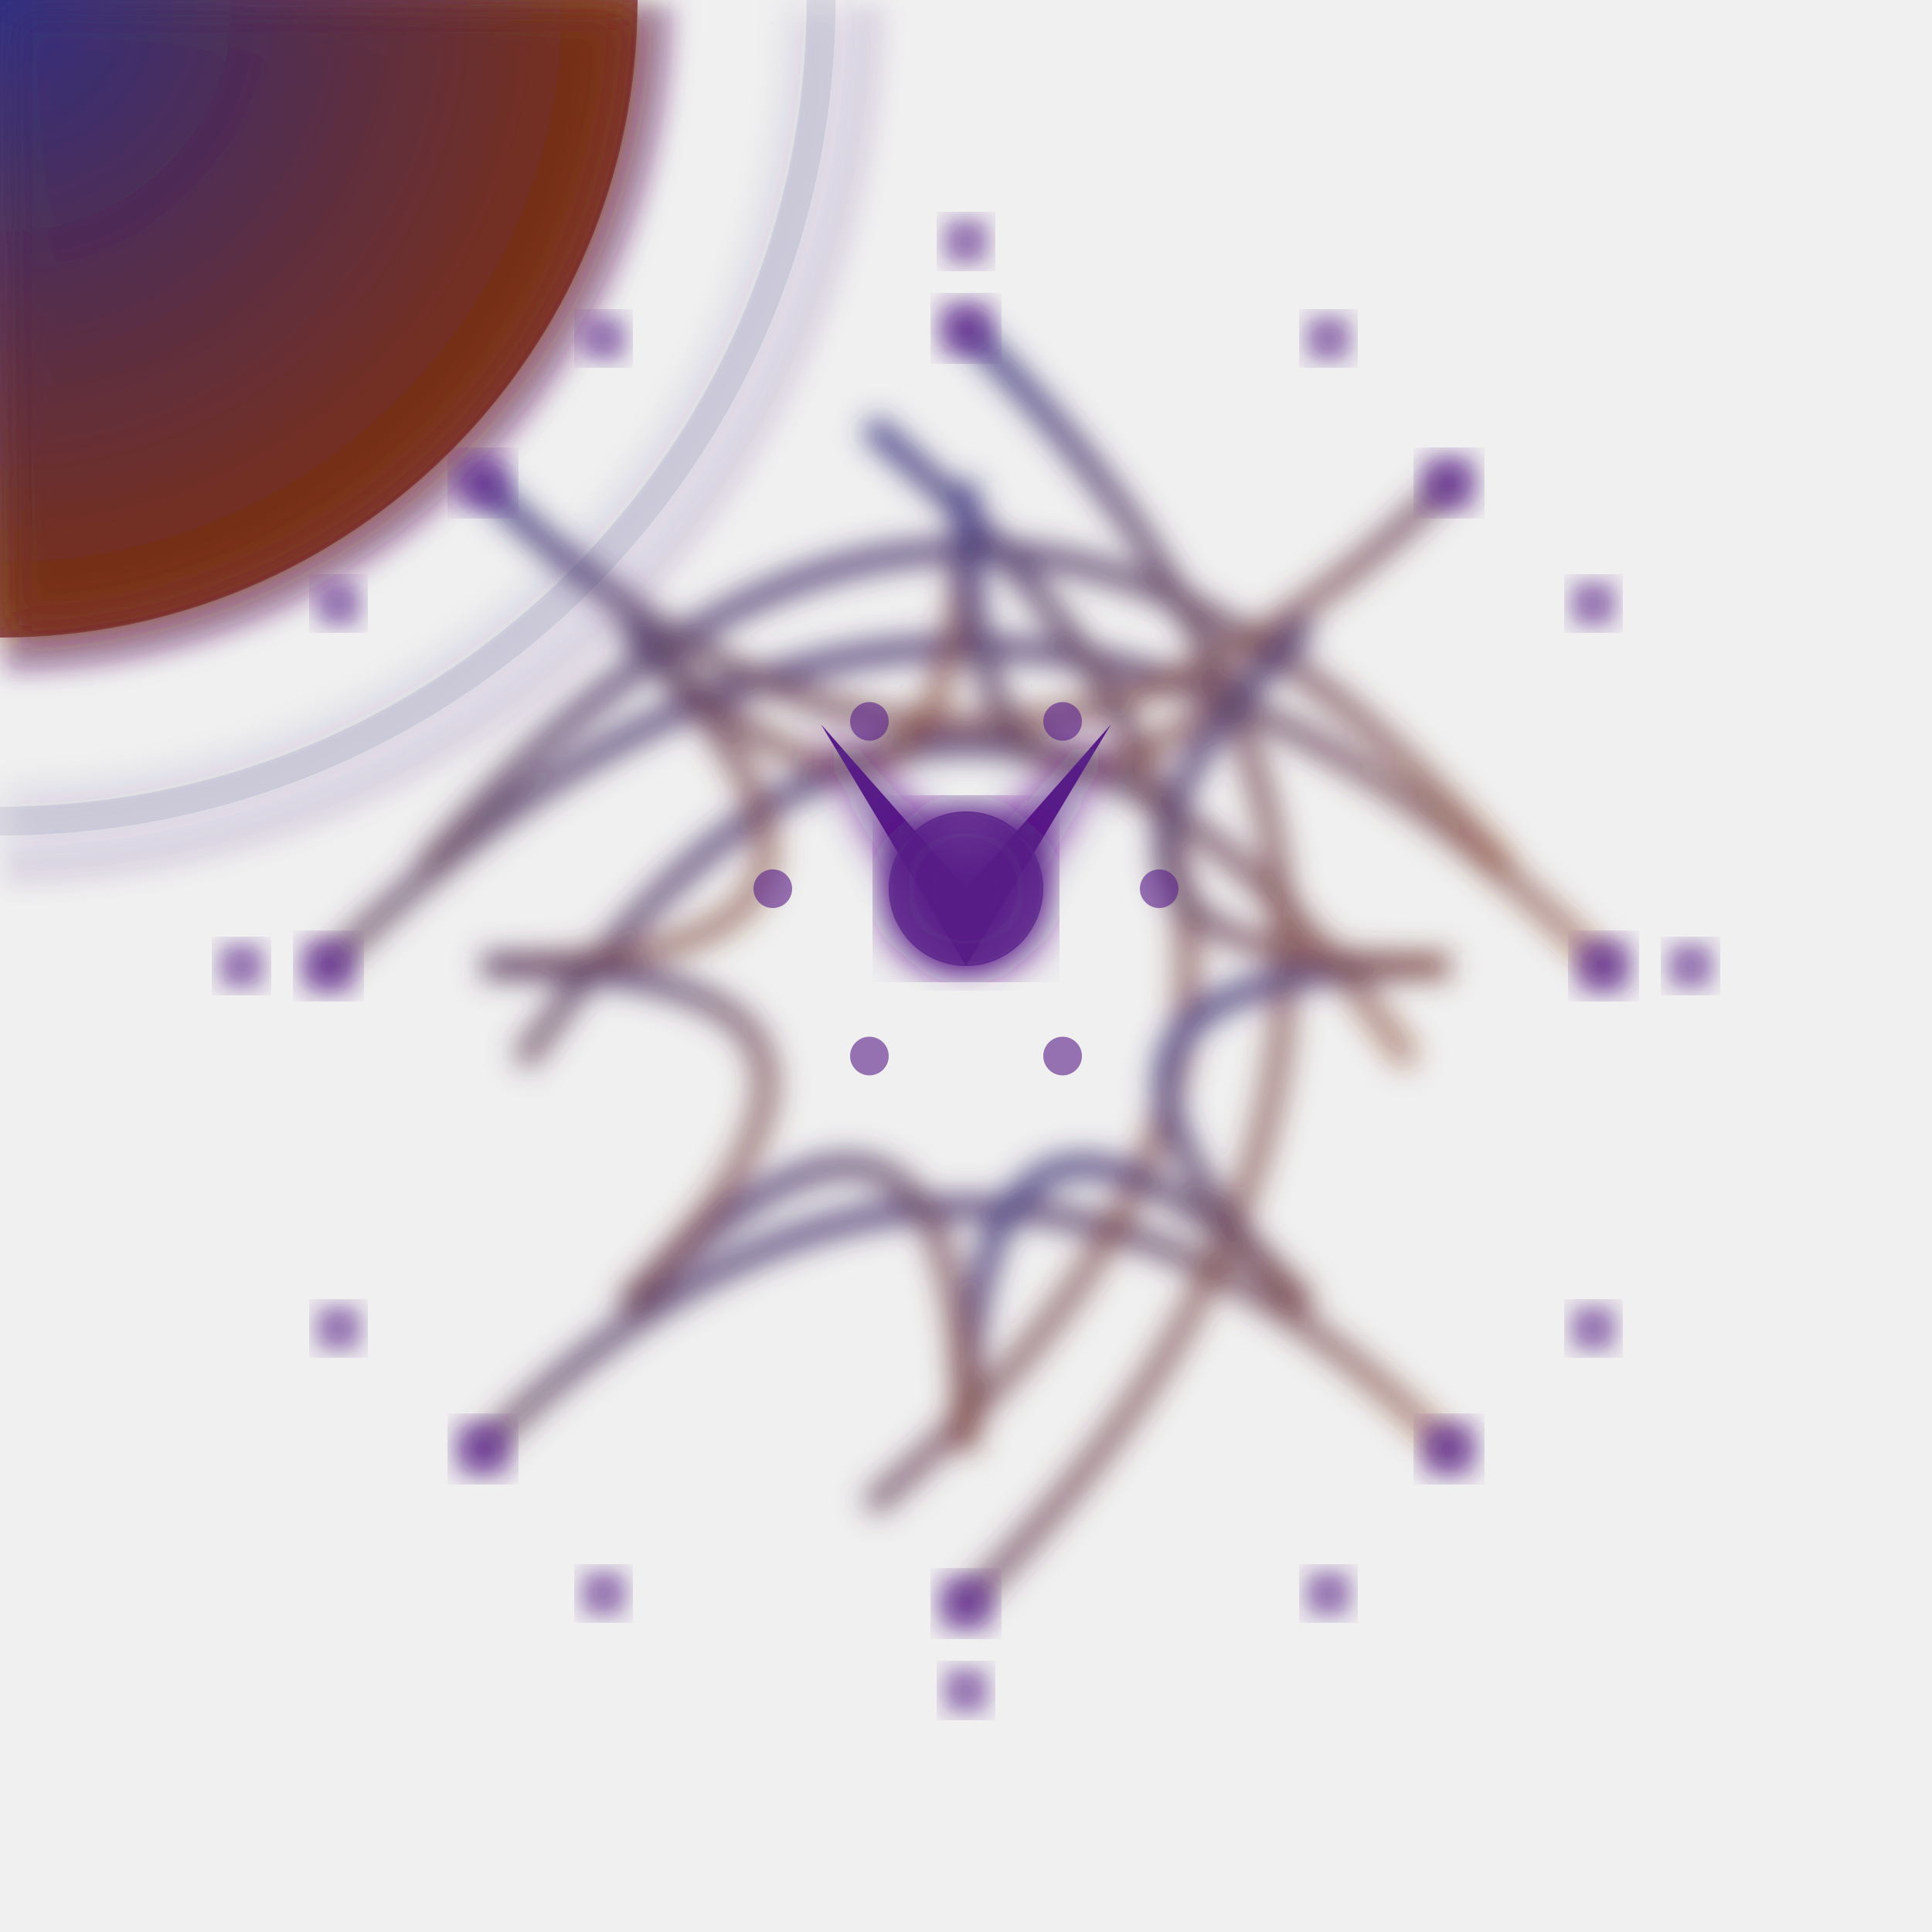
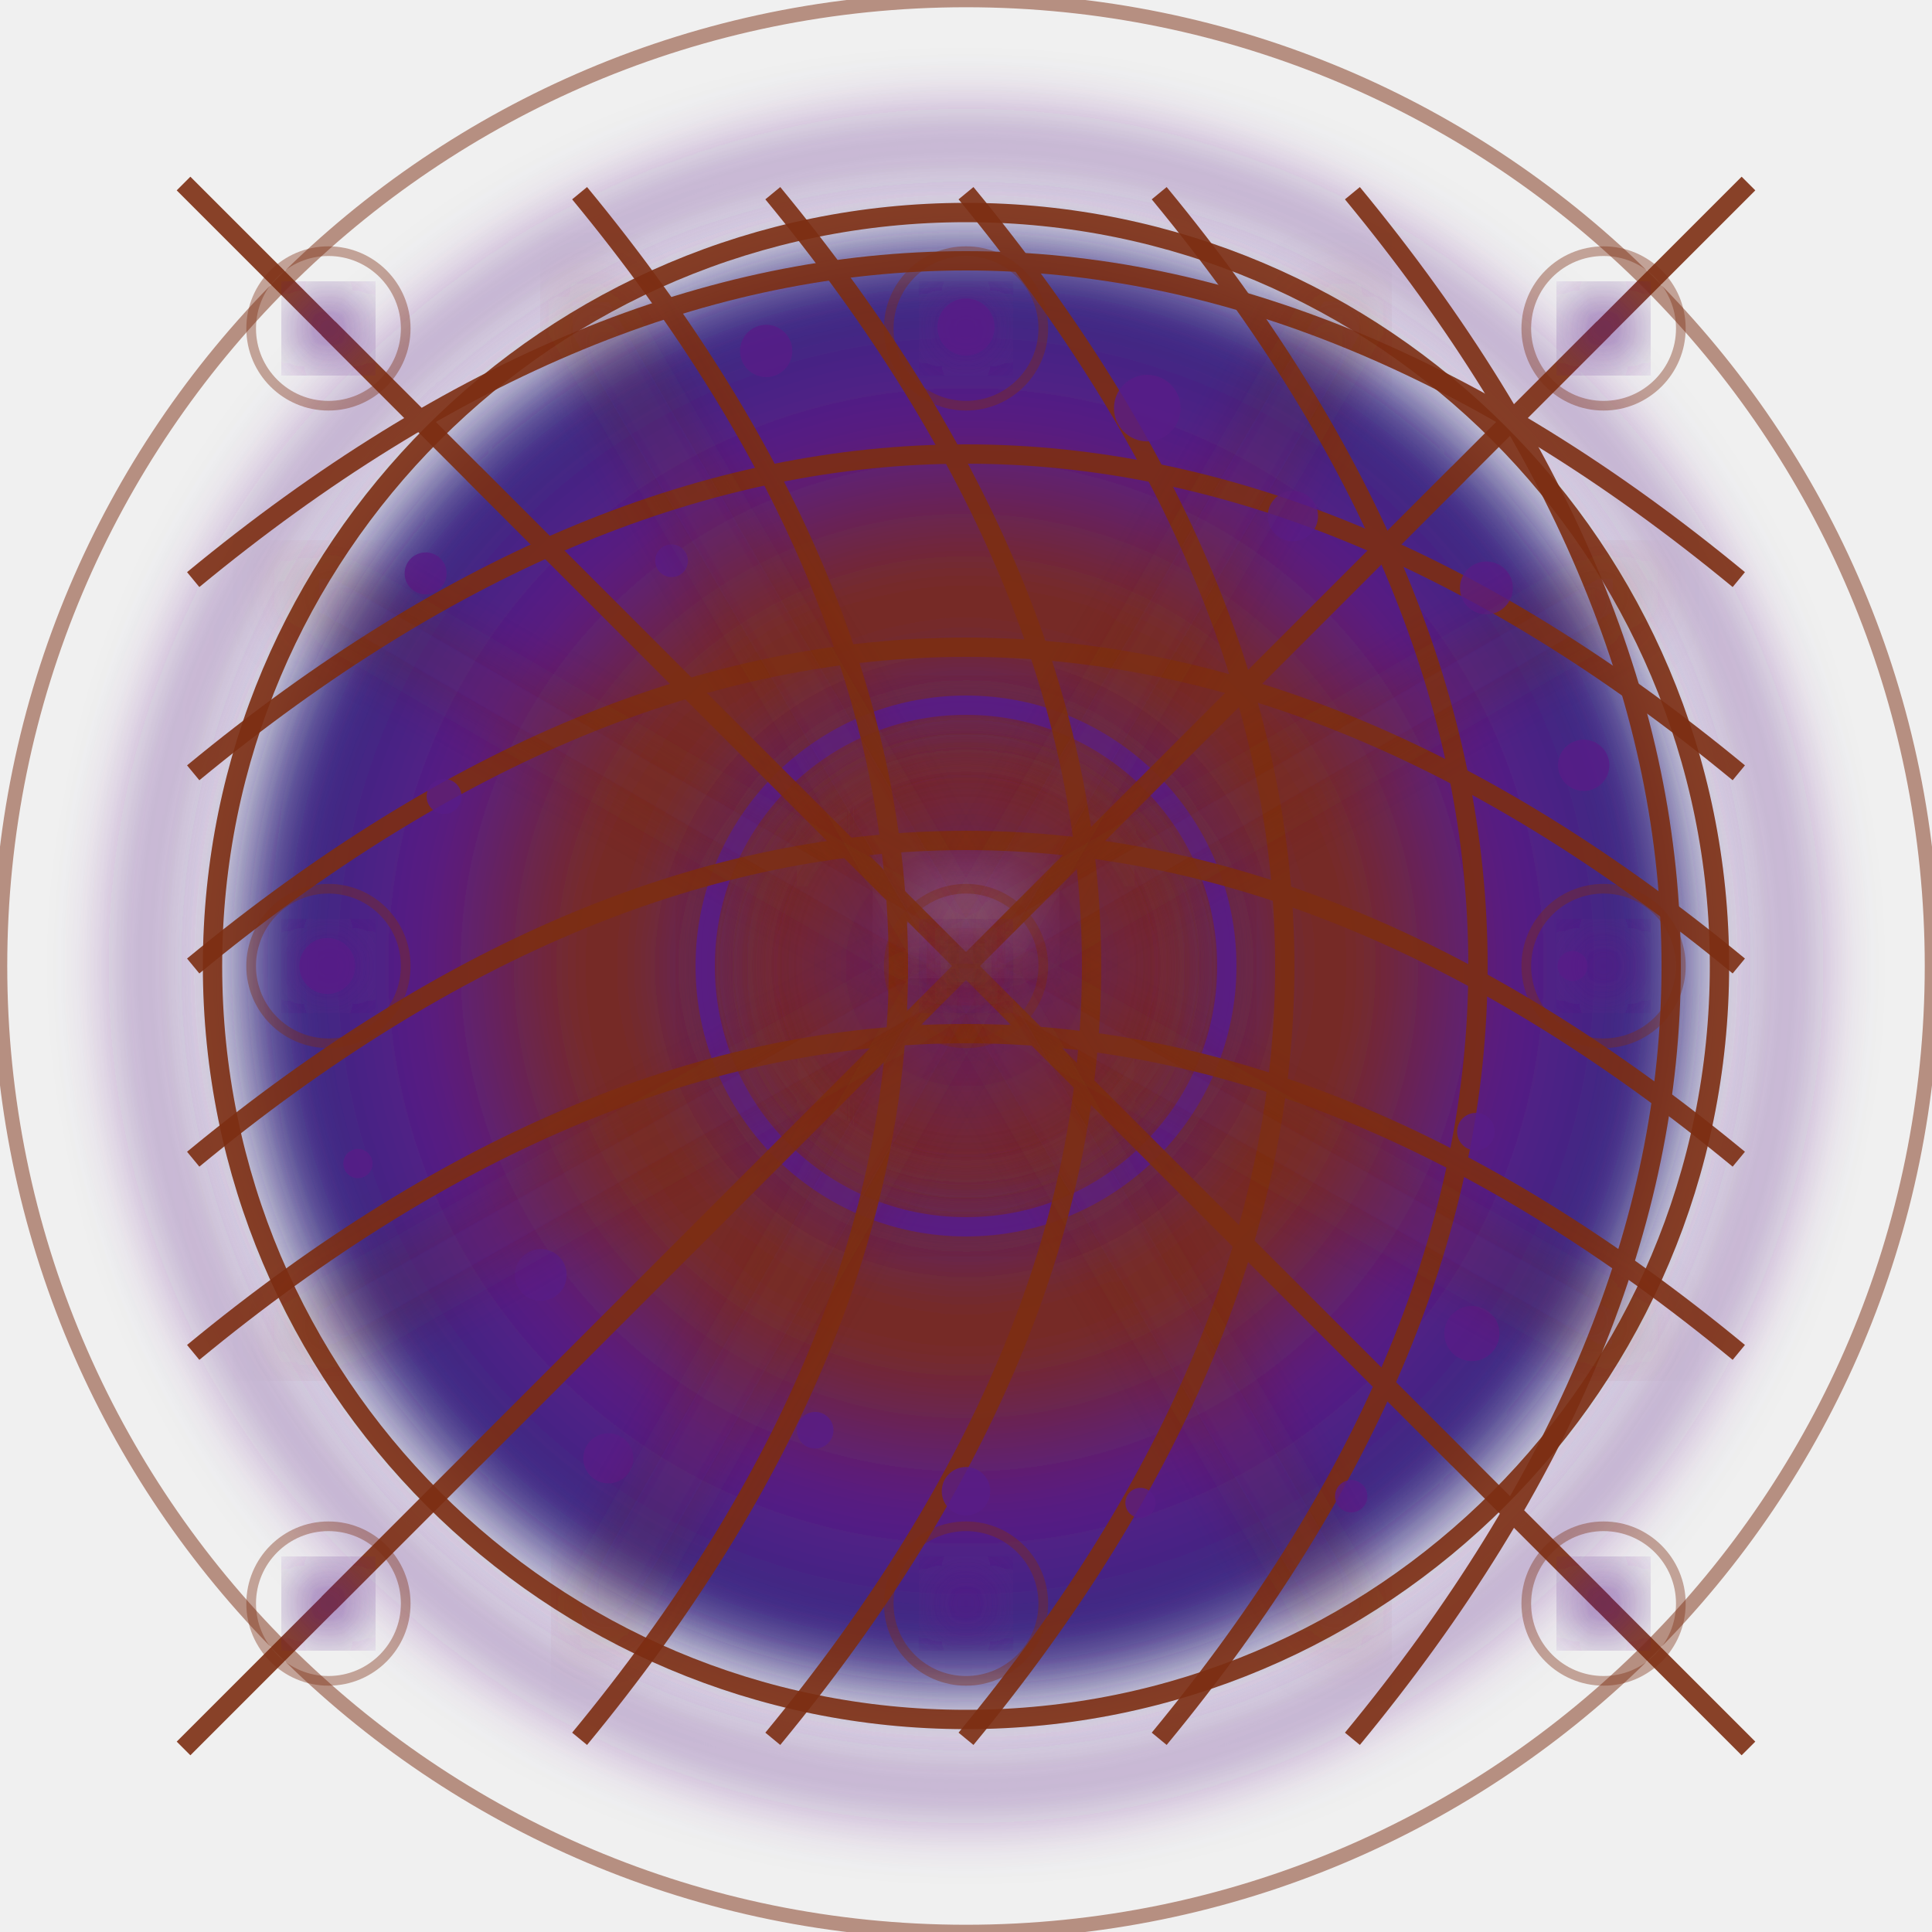
<svg xmlns="http://www.w3.org/2000/svg" baseProfile="full" height="200" version="1.1" viewBox="0 0 200 200" width="200">
  <defs>
-     <radialGradient cx="50%" cy="50%" id="advancedMoonGradient-mystery" r="50%">
-       <stop offset="0%" stop-color="#312e81" stop-opacity="1.0" />
-       <stop offset="100%" stop-color="#7c2d12" stop-opacity="0.8" />
+     <radialGradient cx="50%" cy="50%" id="ultraMaxMainGradient-mystery" r="50%">
+       <stop offset="0%" stop-color="#312e81" />
+       <stop offset="25%" stop-color="#4c1d95" />
+       <stop offset="50%" stop-color="#7c2d12" />
+       <stop offset="75%" stop-color="#581c87" />
+       <stop offset="100%" stop-color="#312e81" />
    </radialGradient>
-     <radialGradient cx="50%" cy="50%" id="borderGradient-mystery" r="50%">
-       <stop offset="0%" stop-color="#581c87" stop-opacity="0.8" />
-       <stop offset="100%" stop-color="#312e81" stop-opacity="0.2" />
+     <radialGradient cx="50%" cy="50%" id="ultraMaxBorderGradient-mystery" r="50%">
+       <stop offset="0%" stop-color="#581c87" />
+       <stop offset="100%" stop-color="#7c2d12" />
    </radialGradient>
-     <filter id="mainGlow-mystery">
-       <feGaussianBlur in="SourceGraphic" stdDeviation="2.4" />
-       <feMerge>
-         <feMergeNode in="SourceGraphic" />
-         <feMergeNode />
-         <feMergeNode />
-       </feMerge>
+     <radialGradient cx="50%" cy="50%" id="ultraMaxGlowGradient-mystery" r="50%">
+       <stop offset="0%" stop-color="#581c87" />
+       <stop offset="100%" stop-color="#7c2d12" />
+     </radialGradient>
+     <filter id="ultraMaxMainGlow-mystery">
+       <feGaussianBlur in="SourceGraphic" stdDeviation="3.6" />
    </filter>
-     <filter id="detailGlow-mystery">
-       <feGaussianBlur in="SourceGraphic" stdDeviation="1.5" />
+     <filter id="ultraMaxTurbulence-mystery">
+       <feTurbulence baseFrequency="0.01" numOctaves="4" seed="1" stitchTiles="stitch" type="fractalNoise" />
    </filter>
-     <filter id="turbulence-mystery">
-       <feTurbulence baseFrequency="0.02" numOctaves="3" seed="1" stitchTiles="stitch" type="fractalNoise" />
-       <feDisplacementMap in="SourceGraphic" in2="SourceGraphic" scale="8" />
-     </filter>
-     <mask id="depthMask-mystery">
+     <mask id="ultraMaxDepthMask-mystery">
      <circle cx="0" cy="0" fill="white" r="45%" />
    </mask>
-     <linearGradient id="neuralGradient-mystery" x1="0%" x2="100%" y1="0%" y2="100%">
-       <stop offset="0%" stop-color="#312e81" stop-opacity="1.0" />
-       <stop offset="100%" stop-color="#7c2d12" stop-opacity="0.6" />
-     </linearGradient>
+     <pattern height="20" id="ultraMaxGridPattern-mystery" patternUnits="userSpaceOnUse" width="20" x="0" y="0">
+       <line opacity="0.3" stroke="#7c2d12" stroke-width="0.5" x1="0" x2="0" y1="0" y2="20" />
+       <line opacity="0.3" stroke="#7c2d12" stroke-width="0.5" x1="0" x2="20" y1="0" y2="0" />
+       <line opacity="0.3" stroke="#7c2d12" stroke-width="0.5" x1="5" x2="5" y1="0" y2="20" />
+       <line opacity="0.3" stroke="#7c2d12" stroke-width="0.5" x1="0" x2="20" y1="5" y2="5" />
+       <line opacity="0.3" stroke="#7c2d12" stroke-width="0.5" x1="10" x2="10" y1="0" y2="20" />
+       <line opacity="0.3" stroke="#7c2d12" stroke-width="0.5" x1="0" x2="20" y1="10" y2="10" />
+       <line opacity="0.3" stroke="#7c2d12" stroke-width="0.5" x1="15" x2="15" y1="0" y2="20" />
+       <line opacity="0.3" stroke="#7c2d12" stroke-width="0.5" x1="0" x2="20" y1="15" y2="15" />
+       <line opacity="0.3" stroke="#7c2d12" stroke-width="0.5" x1="20" x2="20" y1="0" y2="20" />
+       <line opacity="0.3" stroke="#7c2d12" stroke-width="0.5" x1="0" x2="20" y1="20" y2="20" />
+     </pattern>
  </defs>
-   <circle cx="0" cy="0" fill="none" filter="url(#mainGlow-mystery)" opacity="0.6" r="85" stroke="url(#borderGradient-mystery)" stroke-width="3">
-     <animate attributeName="opacity" dur="5.0s" repeatCount="indefinite" values="0.6;0.18;0.6" />
+   <circle cx="100" cy="100" fill="none" filter="url(#ultraMaxMainGlow-mystery)" opacity="0.8" r="85" stroke="#581c87" stroke-width="3">
+     <animate attributeName="opacity" dur="5.0s" repeatCount="indefinite" values="0.8;0.2;0.8" />
  </circle>
-   <circle cx="0" cy="0" fill="none" filter="url(#detailGlow-mystery)" opacity="0.4" r="90" stroke="#581c87" stroke-width="1">
-     <animate attributeName="r" dur="3.75s" repeatCount="indefinite" values="90;100;90" />
+   <circle cx="100" cy="100" fill="none" opacity="0.5" r="100" stroke="#7c2d12" stroke-width="1.5" />
+   <circle cx="100" cy="100" fill="url(#ultraMaxMainGradient-mystery)" filter="url(#ultraMaxMainGlow-mystery)" r="75" />
+   <circle cx="100" cy="100" fill="none" opacity="0.9" r="78" stroke="url(#ultraMaxBorderGradient-mystery)" stroke-width="2" />
+   <circle cx="100" cy="100" fill="url(#ultraMaxGlowGradient-mystery)" filter="url(#ultraMaxMainGlow-mystery)" r="25" />
+   <circle cx="100" cy="100" fill="none" opacity="0.9" r="27" stroke="#581c87" stroke-width="2" />
+   <g>
+     <path d="M92 88 L100 96 L108 88 L100 100 Z" fill="white" filter="url(#ultraMaxMainGlow-mystery)" opacity="0.9" />
+   </g>
+   <g fill="none" opacity="0.9" stroke="#7c2d12" stroke-width="2">
+     <path d="M20.0 60 Q100 -6 180.0 60" />
+     <path d="M20.0 80 Q100 14 180.0 80" />
+     <path d="M20.0 100 Q100 34 180.0 100" />
+     <path d="M20.0 120 Q100 54 180.0 120" />
+     <path d="M20.0 140 Q100 74 180.0 140" />
+     <path d="M60 20.0 Q126 100 60 180.0" />
+     <path d="M80 20.0 Q146 100 80 180.0" />
+     <path d="M100 20.0 Q166 100 100 180.0" />
+     <path d="M120 20.0 Q186 100 120 180.0" />
+     <path d="M140 20.0 Q206 100 140 180.0" />
+     <path d="M19 19 Q100 100 151 151" />
+     <path d="M19 181 Q100 100 151 49" />
+     <path d="M34 34 Q100 100 166 166" />
+     <path d="M34 166 Q100 100 166 34" />
+     <path d="M49 49 Q100 100 181 181" />
+     <path d="M49 151 Q100 100 181 19" />
+   </g>
+   <circle cx="100" cy="100" fill="#581c87" filter="url(#ultraMaxMainGlow-mystery)" opacity="0.9" r="4" />
+   <circle cx="100" cy="100" fill="none" opacity="0.4" r="8" stroke="#7c2d12" stroke-width="1" />
+   <circle cx="34" cy="100" fill="#581c87" filter="url(#ultraMaxMainGlow-mystery)" opacity="0.9" r="4" />
+   <circle cx="34" cy="100" fill="none" opacity="0.4" r="8" stroke="#7c2d12" stroke-width="1" />
+   <circle cx="166" cy="100" fill="#581c87" filter="url(#ultraMaxMainGlow-mystery)" opacity="0.9" r="4" />
+   <circle cx="166" cy="100" fill="none" opacity="0.4" r="8" stroke="#7c2d12" stroke-width="1" />
+   <circle cx="100" cy="34" fill="#581c87" filter="url(#ultraMaxMainGlow-mystery)" opacity="0.9" r="4" />
+   <circle cx="100" cy="34" fill="none" opacity="0.4" r="8" stroke="#7c2d12" stroke-width="1" />
+   <circle cx="100" cy="166" fill="#581c87" filter="url(#ultraMaxMainGlow-mystery)" opacity="0.9" r="4" />
+   <circle cx="100" cy="166" fill="none" opacity="0.4" r="8" stroke="#7c2d12" stroke-width="1" />
+   <circle cx="34" cy="34" fill="#581c87" filter="url(#ultraMaxMainGlow-mystery)" opacity="0.9" r="4" />
+   <circle cx="34" cy="34" fill="none" opacity="0.4" r="8" stroke="#7c2d12" stroke-width="1" />
+   <circle cx="166" cy="166" fill="#581c87" filter="url(#ultraMaxMainGlow-mystery)" opacity="0.9" r="4" />
+   <circle cx="166" cy="166" fill="none" opacity="0.4" r="8" stroke="#7c2d12" stroke-width="1" />
+   <circle cx="34" cy="166" fill="#581c87" filter="url(#ultraMaxMainGlow-mystery)" opacity="0.9" r="4" />
+   <circle cx="34" cy="166" fill="none" opacity="0.4" r="8" stroke="#7c2d12" stroke-width="1" />
+   <circle cx="166" cy="34" fill="#581c87" filter="url(#ultraMaxMainGlow-mystery)" opacity="0.9" r="4" />
+   <circle cx="166" cy="34" fill="none" opacity="0.4" r="8" stroke="#7c2d12" stroke-width="1" />
+   <circle cx="162.789" cy="100.0" fill="#581c87" opacity="0.8" r="1.55">
+     <animate attributeName="opacity" begin="0.0s" dur="2.5s" repeatCount="indefinite" values="0.8;0.2;0.8" />
  </circle>
-   <circle cx="0" cy="0" fill="url(#advancedMoonGradient-mystery)" filter="url(#mainGlow-mystery)" r="66">
-     <animate attributeName="r" dur="3.125s" repeatCount="indefinite" values="66;71.28;66" />
+   <circle cx="152.784" cy="117.151" fill="#581c87" opacity="0.8" r="1.946">
+     <animate attributeName="opacity" begin="0.1s" dur="2.5s" repeatCount="indefinite" values="0.8;0.2;0.8" />
  </circle>
-   <circle cx="0" cy="0" fill="none" filter="url(#detailGlow-mystery)" opacity="0.6" r="68" stroke="#581c87" stroke-width="2" />
-   <g fill="none" filter="url(#detailGlow-mystery)" opacity="0.9" stroke="url(#neuralGradient-mystery)" stroke-width="2.5">
-     <path d="M34 100 Q100 34 166 100">
-       <animate attributeName="stroke-dashoffset" begin="0.0s" dur="6.25s" repeatCount="indefinite" values="0;-200;0" />
-       <animate attributeName="opacity" begin="0.0s" dur="5.0s" repeatCount="indefinite" values="0.9;0.4;0.9" />
-     </path>
-     <path d="M44 90 Q100 24 156 90">
-       <animate attributeName="stroke-dashoffset" begin="0.3s" dur="6.25s" repeatCount="indefinite" values="0;-200;0" />
-       <animate attributeName="opacity" begin="0.2s" dur="5.0s" repeatCount="indefinite" values="0.9;0.4;0.9" />
-     </path>
-     <path d="M54 110 Q100 44 146 110">
-       <animate attributeName="stroke-dashoffset" begin="0.6s" dur="6.25s" repeatCount="indefinite" values="0;-200;0" />
-       <animate attributeName="opacity" begin="0.4s" dur="5.0s" repeatCount="indefinite" values="0.9;0.4;0.9" />
-     </path>
-     <path d="M50 50 Q100 100 150 50">
-       <animate attributeName="stroke-dashoffset" begin="0.9s" dur="6.25s" repeatCount="indefinite" values="0;-200;0" />
-       <animate attributeName="opacity" begin="0.6s" dur="5.0s" repeatCount="indefinite" values="0.9;0.4;0.9" />
-     </path>
-     <path d="M50 150 Q100 100 150 150">
-       <animate attributeName="stroke-dashoffset" begin="1.2s" dur="6.25s" repeatCount="indefinite" values="0;-200;0" />
-       <animate attributeName="opacity" begin="0.8s" dur="5.0s" repeatCount="indefinite" values="0.9;0.4;0.9" />
-     </path>
-     <path d="M100 34 Q166 100 100 166">
-       <animate attributeName="stroke-dashoffset" begin="1.5s" dur="6.25s" repeatCount="indefinite" values="0;-200;0" />
-       <animate attributeName="opacity" begin="1.0s" dur="5.0s" repeatCount="indefinite" values="0.9;0.4;0.9" />
-     </path>
-     <path d="M90 44 Q156 100 90 156">
-       <animate attributeName="stroke-dashoffset" begin="1.8s" dur="6.25s" repeatCount="indefinite" values="0;-200;0" />
-       <animate attributeName="opacity" begin="1.2s" dur="5.0s" repeatCount="indefinite" values="0.9;0.4;0.9" />
-     </path>
-     <path d="M150.0 100.0 Q100 100 135.355 135.355">
-       <animate attributeName="stroke-dashoffset" begin="2.1s" dur="6.25s" repeatCount="indefinite" values="0;-200;0" />
-       <animate attributeName="opacity" begin="1.4s" dur="5.0s" repeatCount="indefinite" values="0.9;0.4;0.9" />
-     </path>
-     <path d="M135.355 135.355 Q100 100 100.0 150.0">
-       <animate attributeName="stroke-dashoffset" begin="2.4s" dur="6.25s" repeatCount="indefinite" values="0;-200;0" />
-       <animate attributeName="opacity" begin="1.6s" dur="5.0s" repeatCount="indefinite" values="0.9;0.4;0.9" />
-     </path>
-     <path d="M100.0 150.0 Q100 100 64.645 135.355">
-       <animate attributeName="stroke-dashoffset" begin="2.7s" dur="6.25s" repeatCount="indefinite" values="0;-200;0" />
-       <animate attributeName="opacity" begin="1.8s" dur="5.0s" repeatCount="indefinite" values="0.9;0.4;0.9" />
-     </path>
-     <path d="M64.645 135.355 Q100 100 50.0 100.0">
-       <animate attributeName="stroke-dashoffset" begin="3.0s" dur="6.25s" repeatCount="indefinite" values="0;-200;0" />
-       <animate attributeName="opacity" begin="2.0s" dur="5.0s" repeatCount="indefinite" values="0.9;0.4;0.9" />
-     </path>
-     <path d="M50.0 100.0 Q100 100 64.645 64.645">
-       <animate attributeName="stroke-dashoffset" begin="3.3s" dur="6.25s" repeatCount="indefinite" values="0;-200;0" />
-       <animate attributeName="opacity" begin="2.2s" dur="5.0s" repeatCount="indefinite" values="0.9;0.4;0.9" />
-     </path>
-     <path d="M64.645 64.645 Q100 100 100 50.0">
-       <animate attributeName="stroke-dashoffset" begin="3.6s" dur="6.25s" repeatCount="indefinite" values="0;-200;0" />
-       <animate attributeName="opacity" begin="2.4s" dur="5.0s" repeatCount="indefinite" values="0.9;0.4;0.9" />
-     </path>
-     <path d="M100 50.0 Q100 100 135.355 64.645">
-       <animate attributeName="stroke-dashoffset" begin="3.9s" dur="6.25s" repeatCount="indefinite" values="0;-200;0" />
-       <animate attributeName="opacity" begin="2.6s" dur="5.0s" repeatCount="indefinite" values="0.9;0.4;0.9" />
-     </path>
-     <path d="M135.355 64.645 Q100 100 150.0 100">
-       <animate attributeName="stroke-dashoffset" begin="4.2s" dur="6.25s" repeatCount="indefinite" values="0;-200;0" />
-       <animate attributeName="opacity" begin="2.8s" dur="5.0s" repeatCount="indefinite" values="0.9;0.4;0.9" />
-     </path>
-   </g>
-   <circle cx="34" cy="100" fill="#581c87" filter="url(#detailGlow-mystery)" opacity="0.8" r="3">
-     <animate attributeName="opacity" begin="0.0s" dur="2.5s" repeatCount="indefinite" values="0.8;1.0;0.8" />
+   <circle cx="152.367" cy="138.047" fill="#581c87" opacity="0.8" r="2.853">
+     <animate attributeName="opacity" begin="0.2s" dur="2.5s" repeatCount="indefinite" values="0.8;0.2;0.8" />
  </circle>
-   <circle cx="166" cy="100" fill="#581c87" filter="url(#detailGlow-mystery)" opacity="0.8" r="3">
-     <animate attributeName="opacity" begin="0.2s" dur="2.5s" repeatCount="indefinite" values="0.8;1.0;0.8" />
+   <circle cx="139.877" cy="154.887" fill="#581c87" opacity="0.8" r="1.674">
+     <animate attributeName="opacity" begin="0.3s" dur="2.5s" repeatCount="indefinite" values="0.8;0.2;0.8" />
  </circle>
-   <circle cx="100" cy="34" fill="#581c87" filter="url(#detailGlow-mystery)" opacity="0.8" r="3">
-     <animate attributeName="opacity" begin="0.4s" dur="2.5s" repeatCount="indefinite" values="0.8;1.0;0.8" />
+   <circle cx="118.058" cy="155.578" fill="#581c87" opacity="0.8" r="1.56">
+     <animate attributeName="opacity" begin="0.4s" dur="2.5s" repeatCount="indefinite" values="0.8;0.2;0.8" />
  </circle>
-   <circle cx="100" cy="166" fill="#581c87" filter="url(#detailGlow-mystery)" opacity="0.8" r="3">
-     <animate attributeName="opacity" begin="0.6s" dur="2.5s" repeatCount="indefinite" values="0.8;1.0;0.8" />
+   <circle cx="100.0" cy="154.373" fill="#581c87" opacity="0.8" r="2.511">
+     <animate attributeName="opacity" begin="0.5s" dur="2.5s" repeatCount="indefinite" values="0.8;0.2;0.8" />
  </circle>
-   <circle cx="50" cy="50" fill="#581c87" filter="url(#detailGlow-mystery)" opacity="0.8" r="3">
-     <animate attributeName="opacity" begin="0.8s" dur="2.5s" repeatCount="indefinite" values="0.8;1.0;0.8" />
+   <circle cx="84.385" cy="148.058" fill="#581c87" opacity="0.8" r="1.898">
+     <animate attributeName="opacity" begin="0.6s" dur="2.5s" repeatCount="indefinite" values="0.8;0.2;0.8" />
  </circle>
-   <circle cx="150" cy="50" fill="#581c87" filter="url(#detailGlow-mystery)" opacity="0.8" r="3">
-     <animate attributeName="opacity" begin="1.0s" dur="2.5s" repeatCount="indefinite" values="0.8;1.0;0.8" />
+   <circle cx="62.971" cy="150.966" fill="#581c87" opacity="0.8" r="2.59">
+     <animate attributeName="opacity" begin="0.7s" dur="2.5s" repeatCount="indefinite" values="0.8;0.2;0.8" />
  </circle>
-   <circle cx="50" cy="150" fill="#581c87" filter="url(#detailGlow-mystery)" opacity="0.8" r="3">
-     <animate attributeName="opacity" begin="1.2s" dur="2.5s" repeatCount="indefinite" values="0.8;1.0;0.8" />
+   <circle cx="55.982" cy="131.981" fill="#581c87" opacity="0.8" r="2.679">
+     <animate attributeName="opacity" begin="0.8s" dur="2.5s" repeatCount="indefinite" values="0.8;0.2;0.8" />
  </circle>
-   <circle cx="150" cy="150" fill="#581c87" filter="url(#detailGlow-mystery)" opacity="0.8" r="3">
-     <animate attributeName="opacity" begin="1.4s" dur="2.5s" repeatCount="indefinite" values="0.8;1.0;0.8" />
+   <circle cx="37.051" cy="120.453" fill="#581c87" opacity="0.8" r="1.513">
+     <animate attributeName="opacity" begin="0.9s" dur="2.5s" repeatCount="indefinite" values="0.8;0.2;0.8" />
  </circle>
-   <g>
-     <path d="M85 75 L100 92 L115 75 L100 100 Z" fill="#581c87" filter="url(#mainGlow-mystery)">
-       <animate attributeName="opacity" dur="2.5s" repeatCount="indefinite" values="0.9;1.0;0.9" />
-     </path>
-     <circle cx="100" cy="92" fill="#581c87" filter="url(#mainGlow-mystery)" opacity="0.9" r="8">
-       <animate attributeName="r" dur="3.125s" repeatCount="indefinite" values="8;12;8" />
-     </circle>
-     <g>
-       <circle cx="120.0" cy="92.0" fill="#581c87" opacity="0.6" r="2">
-         <animate attributeName="opacity" begin="0.0s" dur="3.75s" repeatCount="indefinite" values="0.6;1.0;0.6" />
-       </circle>
-       <circle cx="110.0" cy="109.321" fill="#581c87" opacity="0.6" r="2">
-         <animate attributeName="opacity" begin="0.3s" dur="3.75s" repeatCount="indefinite" values="0.6;1.0;0.6" />
-       </circle>
-       <circle cx="90.0" cy="109.321" fill="#581c87" opacity="0.6" r="2">
-         <animate attributeName="opacity" begin="0.6s" dur="3.75s" repeatCount="indefinite" values="0.6;1.0;0.6" />
-       </circle>
-       <circle cx="80.0" cy="92.0" fill="#581c87" opacity="0.6" r="2">
-         <animate attributeName="opacity" begin="0.9s" dur="3.75s" repeatCount="indefinite" values="0.6;1.0;0.6" />
-       </circle>
-       <circle cx="90" cy="74.679" fill="#581c87" opacity="0.6" r="2">
-         <animate attributeName="opacity" begin="1.2s" dur="3.75s" repeatCount="indefinite" values="0.6;1.0;0.6" />
-       </circle>
-       <circle cx="110.0" cy="74.679" fill="#581c87" opacity="0.6" r="2">
-         <animate attributeName="opacity" begin="1.5s" dur="3.75s" repeatCount="indefinite" values="0.6;1.0;0.6" />
-       </circle>
-     </g>
-   </g>
-   <circle cx="175.0" cy="100.0" fill="#581c87" filter="url(#detailGlow-mystery)" opacity="0.7" r="2.5">
-     <animate attributeName="opacity" begin="0.0s" dur="3.125s" repeatCount="indefinite" values="0.7;1.0;0.7" />
-     <animate attributeName="cx" begin="0.0s" dur="5.0s" repeatCount="indefinite" values="175.0;179.33;175.0" />
-     <animate attributeName="cy" begin="0.0s" dur="5.0s" repeatCount="indefinite" values="100.0;102.5;100.0" />
+   <circle cx="33.884" cy="100" fill="#581c87" opacity="0.8" r="2.896">
+     <animate attributeName="opacity" begin="1.0s" dur="2.5s" repeatCount="indefinite" values="0.8;0.2;0.8" />
  </circle>
-   <circle cx="164.952" cy="137.5" fill="#581c87" filter="url(#detailGlow-mystery)" opacity="0.7" r="2.5">
-     <animate attributeName="opacity" begin="0.2s" dur="3.125s" repeatCount="indefinite" values="0.7;1.0;0.7" />
-     <animate attributeName="cx" begin="0.1s" dur="5.0s" repeatCount="indefinite" values="164.952;167.452;164.952" />
-     <animate attributeName="cy" begin="0.1s" dur="5.0s" repeatCount="indefinite" values="137.5;141.83;137.5" />
+   <circle cx="45.975" cy="82.446" fill="#581c87" opacity="0.8" r="1.811">
+     <animate attributeName="opacity" begin="1.1s" dur="2.5s" repeatCount="indefinite" values="0.8;0.2;0.8" />
  </circle>
-   <circle cx="137.5" cy="164.952" fill="#581c87" filter="url(#detailGlow-mystery)" opacity="0.7" r="2.5">
-     <animate attributeName="opacity" begin="0.4s" dur="3.125s" repeatCount="indefinite" values="0.7;1.0;0.7" />
-     <animate attributeName="cx" begin="0.2s" dur="5.0s" repeatCount="indefinite" values="137.5;137.5;137.5" />
-     <animate attributeName="cy" begin="0.2s" dur="5.0s" repeatCount="indefinite" values="164.952;169.952;164.952" />
+   <circle cx="44.061" cy="59.358" fill="#581c87" opacity="0.8" r="2.173">
+     <animate attributeName="opacity" begin="1.2s" dur="2.5s" repeatCount="indefinite" values="0.8;0.2;0.8" />
  </circle>
-   <circle cx="100.0" cy="175.0" fill="#581c87" filter="url(#detailGlow-mystery)" opacity="0.7" r="2.5">
-     <animate attributeName="opacity" begin="0.6s" dur="3.125s" repeatCount="indefinite" values="0.7;1.0;0.7" />
-     <animate attributeName="cx" begin="0.3s" dur="5.0s" repeatCount="indefinite" values="100.0;97.5;100.0" />
-     <animate attributeName="cy" begin="0.3s" dur="5.0s" repeatCount="indefinite" values="175.0;179.33;175.0" />
+   <circle cx="69.52" cy="58.048" fill="#581c87" opacity="0.8" r="1.693">
+     <animate attributeName="opacity" begin="1.3s" dur="2.5s" repeatCount="indefinite" values="0.8;0.2;0.8" />
  </circle>
-   <circle cx="62.5" cy="164.952" fill="#581c87" filter="url(#detailGlow-mystery)" opacity="0.7" r="2.5">
-     <animate attributeName="opacity" begin="0.8s" dur="3.125s" repeatCount="indefinite" values="0.7;1.0;0.7" />
-     <animate attributeName="cx" begin="0.4s" dur="5.0s" repeatCount="indefinite" values="62.5;58.17;62.5" />
-     <animate attributeName="cy" begin="0.4s" dur="5.0s" repeatCount="indefinite" values="164.952;167.452;164.952" />
+   <circle cx="79.311" cy="36.327" fill="#581c87" opacity="0.8" r="2.707">
+     <animate attributeName="opacity" begin="1.4s" dur="2.5s" repeatCount="indefinite" values="0.8;0.2;0.8" />
  </circle>
-   <circle cx="35.048" cy="137.5" fill="#581c87" filter="url(#detailGlow-mystery)" opacity="0.7" r="2.5">
-     <animate attributeName="opacity" begin="1.0s" dur="3.125s" repeatCount="indefinite" values="0.7;1.0;0.7" />
-     <animate attributeName="cx" begin="0.5s" dur="5.0s" repeatCount="indefinite" values="35.048;30.048;35.048" />
-     <animate attributeName="cy" begin="0.5s" dur="5.0s" repeatCount="indefinite" values="137.5;137.5;137.5" />
+   <circle cx="100" cy="33.857" fill="#581c87" opacity="0.8" r="2.959">
+     <animate attributeName="opacity" begin="1.5s" dur="2.5s" repeatCount="indefinite" values="0.8;0.2;0.8" />
  </circle>
-   <circle cx="25.0" cy="100" fill="#581c87" filter="url(#detailGlow-mystery)" opacity="0.7" r="2.5">
-     <animate attributeName="opacity" begin="1.2s" dur="3.125s" repeatCount="indefinite" values="0.7;1.0;0.7" />
-     <animate attributeName="cx" begin="0.6s" dur="5.0s" repeatCount="indefinite" values="25.0;20.67;25.0" />
-     <animate attributeName="cy" begin="0.6s" dur="5.0s" repeatCount="indefinite" values="100;97.5;100" />
+   <circle cx="118.765" cy="42.248" fill="#581c87" opacity="0.8" r="3.446">
+     <animate attributeName="opacity" begin="1.6s" dur="2.5s" repeatCount="indefinite" values="0.8;0.2;0.8" />
  </circle>
-   <circle cx="35.048" cy="62.5" fill="#581c87" filter="url(#detailGlow-mystery)" opacity="0.7" r="2.5">
-     <animate attributeName="opacity" begin="1.4s" dur="3.125s" repeatCount="indefinite" values="0.7;1.0;0.7" />
-     <animate attributeName="cx" begin="0.7s" dur="5.0s" repeatCount="indefinite" values="35.048;32.548;35.048" />
-     <animate attributeName="cy" begin="0.7s" dur="5.0s" repeatCount="indefinite" values="62.5;58.17;62.5" />
+   <circle cx="133.839" cy="53.424" fill="#581c87" opacity="0.8" r="2.604">
+     <animate attributeName="opacity" begin="1.7s" dur="2.5s" repeatCount="indefinite" values="0.8;0.2;0.8" />
  </circle>
-   <circle cx="62.5" cy="35.048" fill="#581c87" filter="url(#detailGlow-mystery)" opacity="0.7" r="2.5">
-     <animate attributeName="opacity" begin="1.6s" dur="3.125s" repeatCount="indefinite" values="0.7;1.0;0.7" />
-     <animate attributeName="cx" begin="0.8s" dur="5.0s" repeatCount="indefinite" values="62.5;62.5;62.5" />
-     <animate attributeName="cy" begin="0.8s" dur="5.0s" repeatCount="indefinite" values="35.048;30.048;35.048" />
+   <circle cx="153.871" cy="60.861" fill="#581c87" opacity="0.8" r="2.737">
+     <animate attributeName="opacity" begin="1.8s" dur="2.5s" repeatCount="indefinite" values="0.8;0.2;0.8" />
  </circle>
-   <circle cx="100" cy="25.0" fill="#581c87" filter="url(#detailGlow-mystery)" opacity="0.7" r="2.5">
-     <animate attributeName="opacity" begin="1.8s" dur="3.125s" repeatCount="indefinite" values="0.7;1.0;0.7" />
-     <animate attributeName="cx" begin="0.9s" dur="5.0s" repeatCount="indefinite" values="100;102.5;100" />
-     <animate attributeName="cy" begin="0.9s" dur="5.0s" repeatCount="indefinite" values="25.0;20.67;25.0" />
+   <circle cx="163.943" cy="79.224" fill="#581c87" opacity="0.8" r="2.655">
+     <animate attributeName="opacity" begin="1.9s" dur="2.5s" repeatCount="indefinite" values="0.8;0.2;0.8" />
  </circle>
-   <circle cx="137.5" cy="35.048" fill="#581c87" filter="url(#detailGlow-mystery)" opacity="0.7" r="2.5">
-     <animate attributeName="opacity" begin="2.0s" dur="3.125s" repeatCount="indefinite" values="0.7;1.0;0.7" />
-     <animate attributeName="cx" begin="1.0s" dur="5.0s" repeatCount="indefinite" values="137.5;141.83;137.5" />
-     <animate attributeName="cy" begin="1.0s" dur="5.0s" repeatCount="indefinite" values="35.048;32.548;35.048" />
-   </circle>
-   <circle cx="164.952" cy="62.5" fill="#581c87" filter="url(#detailGlow-mystery)" opacity="0.7" r="2.5">
-     <animate attributeName="opacity" begin="2.2s" dur="3.125s" repeatCount="indefinite" values="0.7;1.0;0.7" />
-     <animate attributeName="cx" begin="1.1s" dur="5.0s" repeatCount="indefinite" values="164.952;169.952;164.952" />
-     <animate attributeName="cy" begin="1.1s" dur="5.0s" repeatCount="indefinite" values="62.5;62.5;62.5" />
-   </circle>
+   <line filter="url(#ultraMaxMainGlow-mystery)" opacity="0.7" stroke="#7c2d12" stroke-width="2" x1="100" x2="180" y1="100" y2="100">
+     <animate attributeName="opacity" begin="0.0s" dur="3.75s" repeatCount="indefinite" values="0.7;1.0;0.7" />
+   </line>
+   <line filter="url(#ultraMaxMainGlow-mystery)" opacity="0.7" stroke="#7c2d12" stroke-width="2" x1="100" x2="169" y1="100" y2="139">
+     <animate attributeName="opacity" begin="0.2s" dur="3.75s" repeatCount="indefinite" values="0.7;1.0;0.7" />
+   </line>
+   <line filter="url(#ultraMaxMainGlow-mystery)" opacity="0.7" stroke="#7c2d12" stroke-width="2" x1="100" x2="140" y1="100" y2="169">
+     <animate attributeName="opacity" begin="0.4s" dur="3.75s" repeatCount="indefinite" values="0.7;1.0;0.7" />
+   </line>
+   <line filter="url(#ultraMaxMainGlow-mystery)" opacity="0.7" stroke="#7c2d12" stroke-width="2" x1="100" x2="100" y1="100" y2="180">
+     <animate attributeName="opacity" begin="0.6s" dur="3.75s" repeatCount="indefinite" values="0.7;1.0;0.7" />
+   </line>
+   <line filter="url(#ultraMaxMainGlow-mystery)" opacity="0.7" stroke="#7c2d12" stroke-width="2" x1="100" x2="61" y1="100" y2="169">
+     <animate attributeName="opacity" begin="0.8s" dur="3.75s" repeatCount="indefinite" values="0.7;1.0;0.7" />
+   </line>
+   <line filter="url(#ultraMaxMainGlow-mystery)" opacity="0.7" stroke="#7c2d12" stroke-width="2" x1="100" x2="31" y1="100" y2="139">
+     <animate attributeName="opacity" begin="1.0s" dur="3.75s" repeatCount="indefinite" values="0.7;1.0;0.7" />
+   </line>
+   <line filter="url(#ultraMaxMainGlow-mystery)" opacity="0.7" stroke="#7c2d12" stroke-width="2" x1="100" x2="20" y1="100" y2="100">
+     <animate attributeName="opacity" begin="1.2s" dur="3.75s" repeatCount="indefinite" values="0.7;1.0;0.7" />
+   </line>
+   <line filter="url(#ultraMaxMainGlow-mystery)" opacity="0.7" stroke="#7c2d12" stroke-width="2" x1="100" x2="31" y1="100" y2="60">
+     <animate attributeName="opacity" begin="1.4s" dur="3.75s" repeatCount="indefinite" values="0.7;1.0;0.7" />
+   </line>
+   <line filter="url(#ultraMaxMainGlow-mystery)" opacity="0.7" stroke="#7c2d12" stroke-width="2" x1="100" x2="60" y1="100" y2="31">
+     <animate attributeName="opacity" begin="1.6s" dur="3.75s" repeatCount="indefinite" values="0.7;1.0;0.7" />
+   </line>
+   <line filter="url(#ultraMaxMainGlow-mystery)" opacity="0.7" stroke="#7c2d12" stroke-width="2" x1="100" x2="100" y1="100" y2="20">
+     <animate attributeName="opacity" begin="1.8s" dur="3.75s" repeatCount="indefinite" values="0.7;1.0;0.7" />
+   </line>
+   <line filter="url(#ultraMaxMainGlow-mystery)" opacity="0.7" stroke="#7c2d12" stroke-width="2" x1="100" x2="140" y1="100" y2="31">
+     <animate attributeName="opacity" begin="2.0s" dur="3.75s" repeatCount="indefinite" values="0.7;1.0;0.7" />
+   </line>
+   <line filter="url(#ultraMaxMainGlow-mystery)" opacity="0.7" stroke="#7c2d12" stroke-width="2" x1="100" x2="169" y1="100" y2="60">
+     <animate attributeName="opacity" begin="2.2s" dur="3.75s" repeatCount="indefinite" values="0.7;1.0;0.7" />
+   </line>
</svg>
